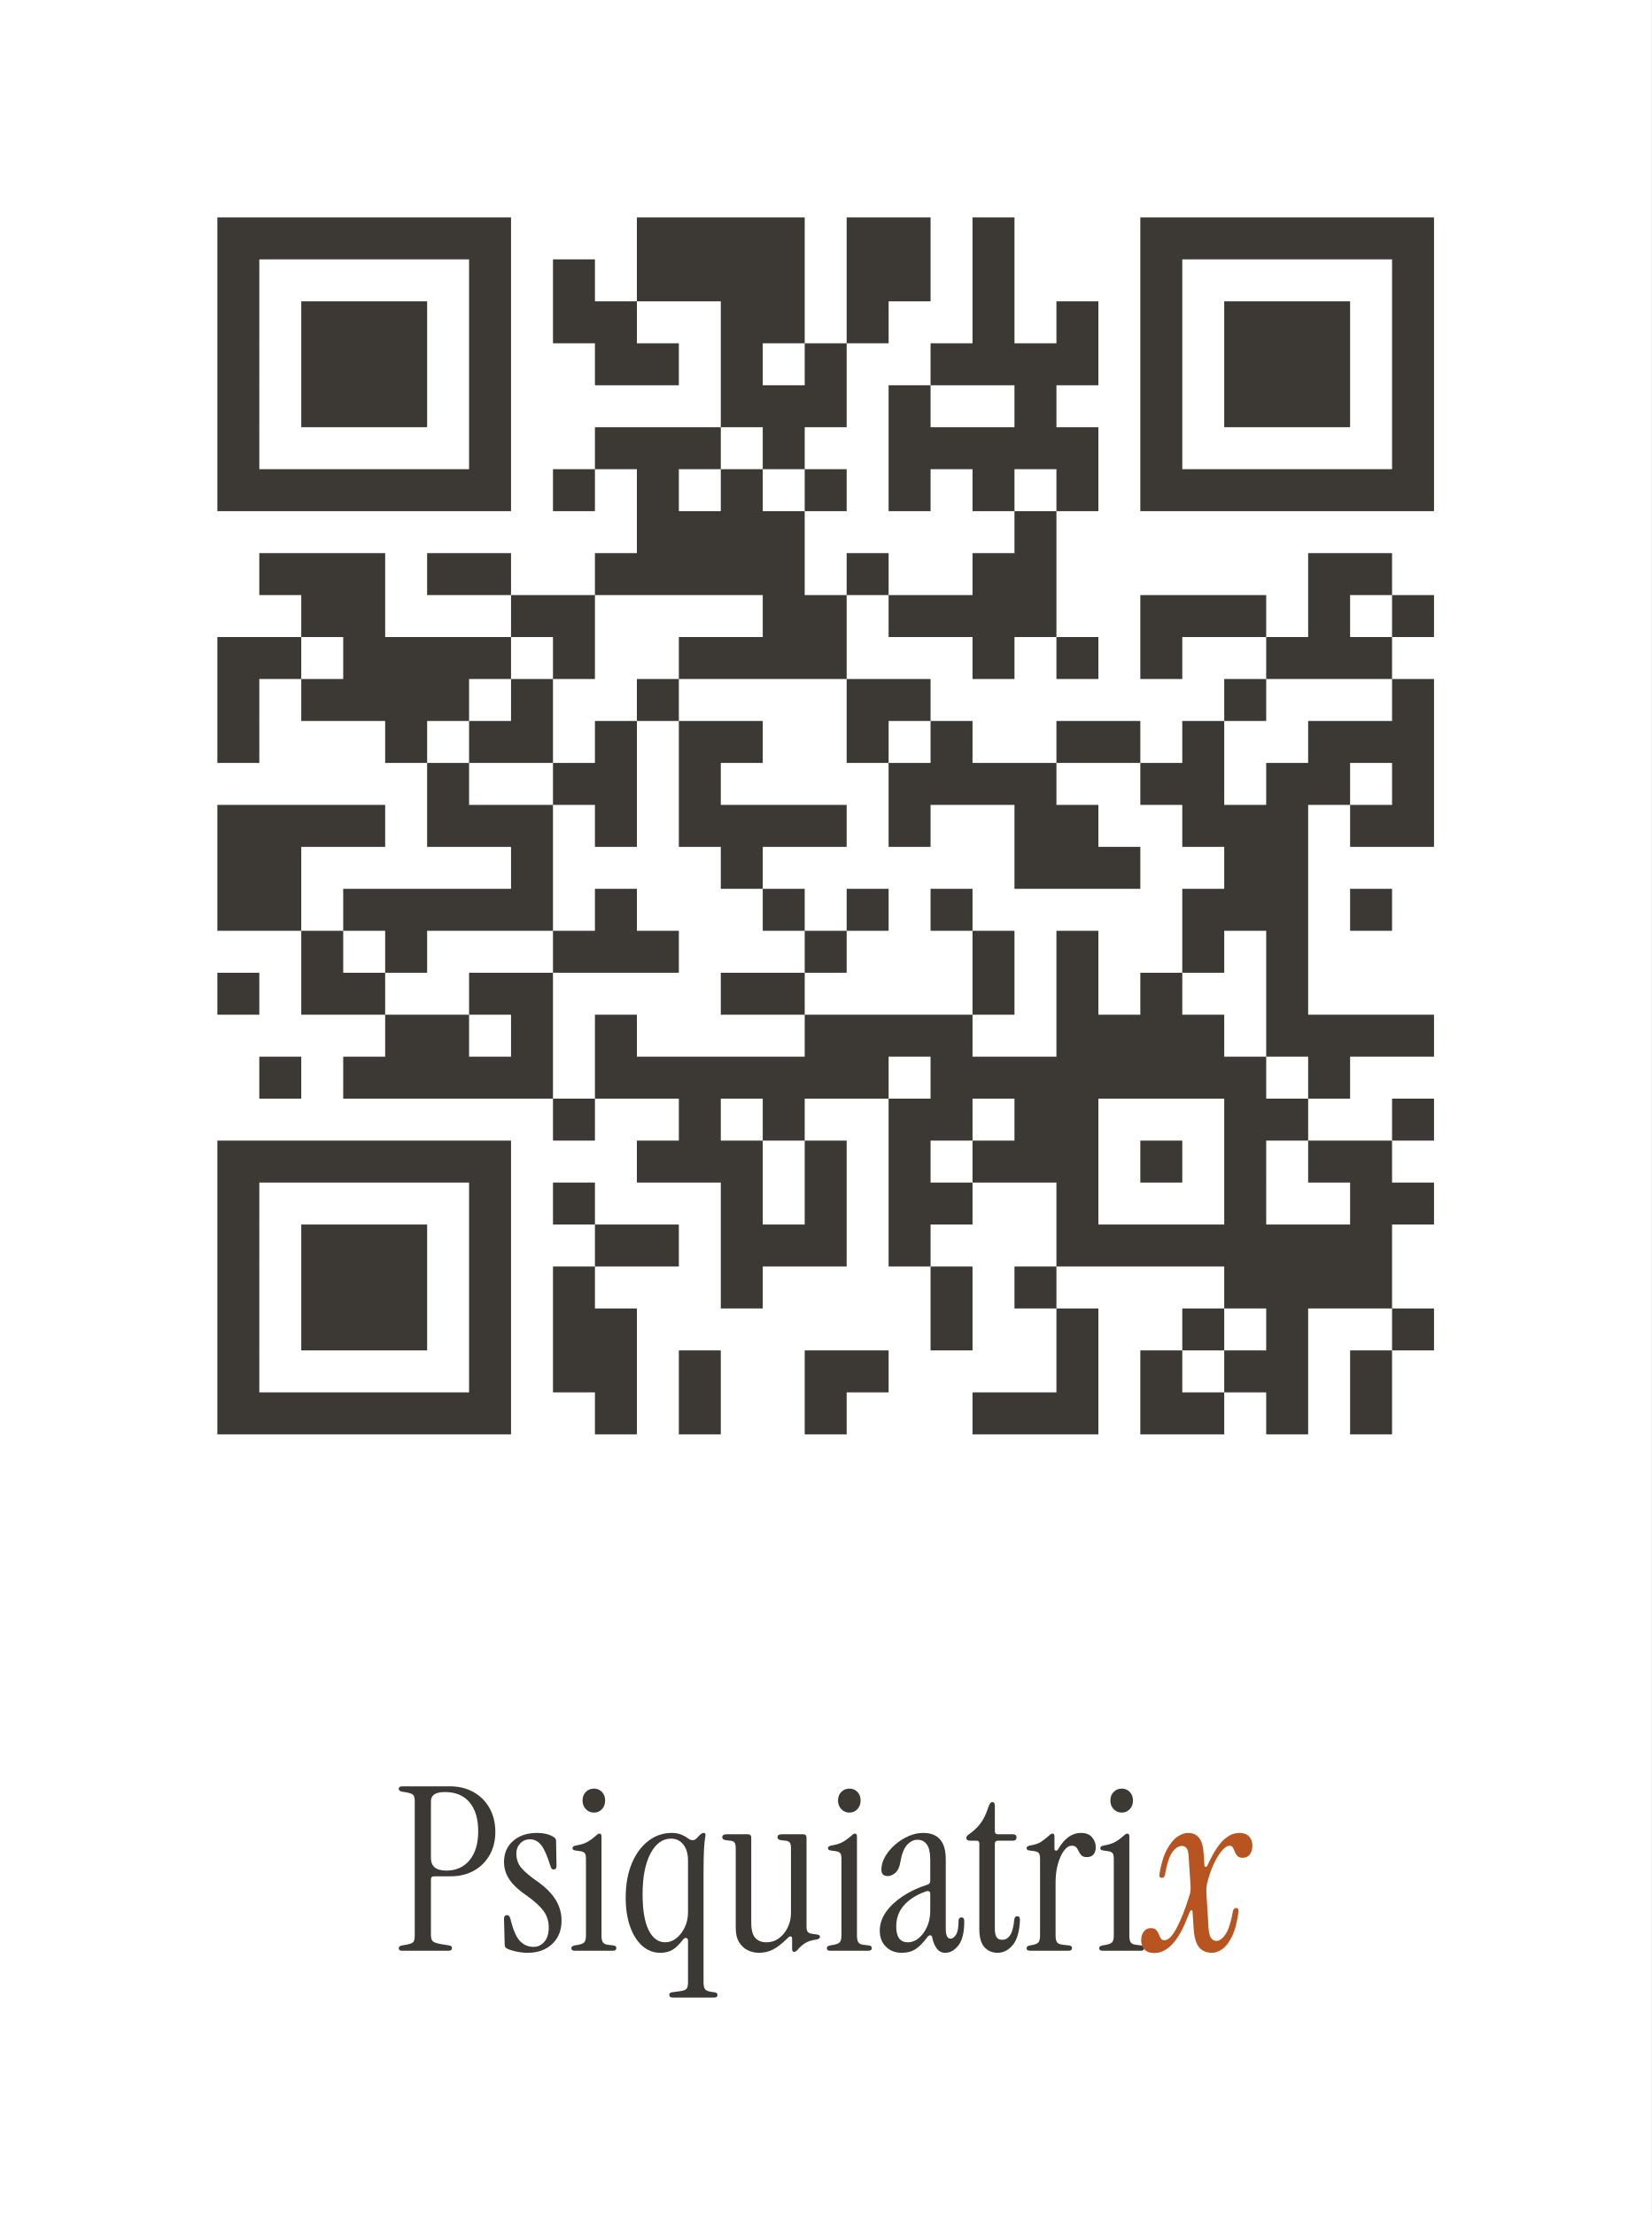
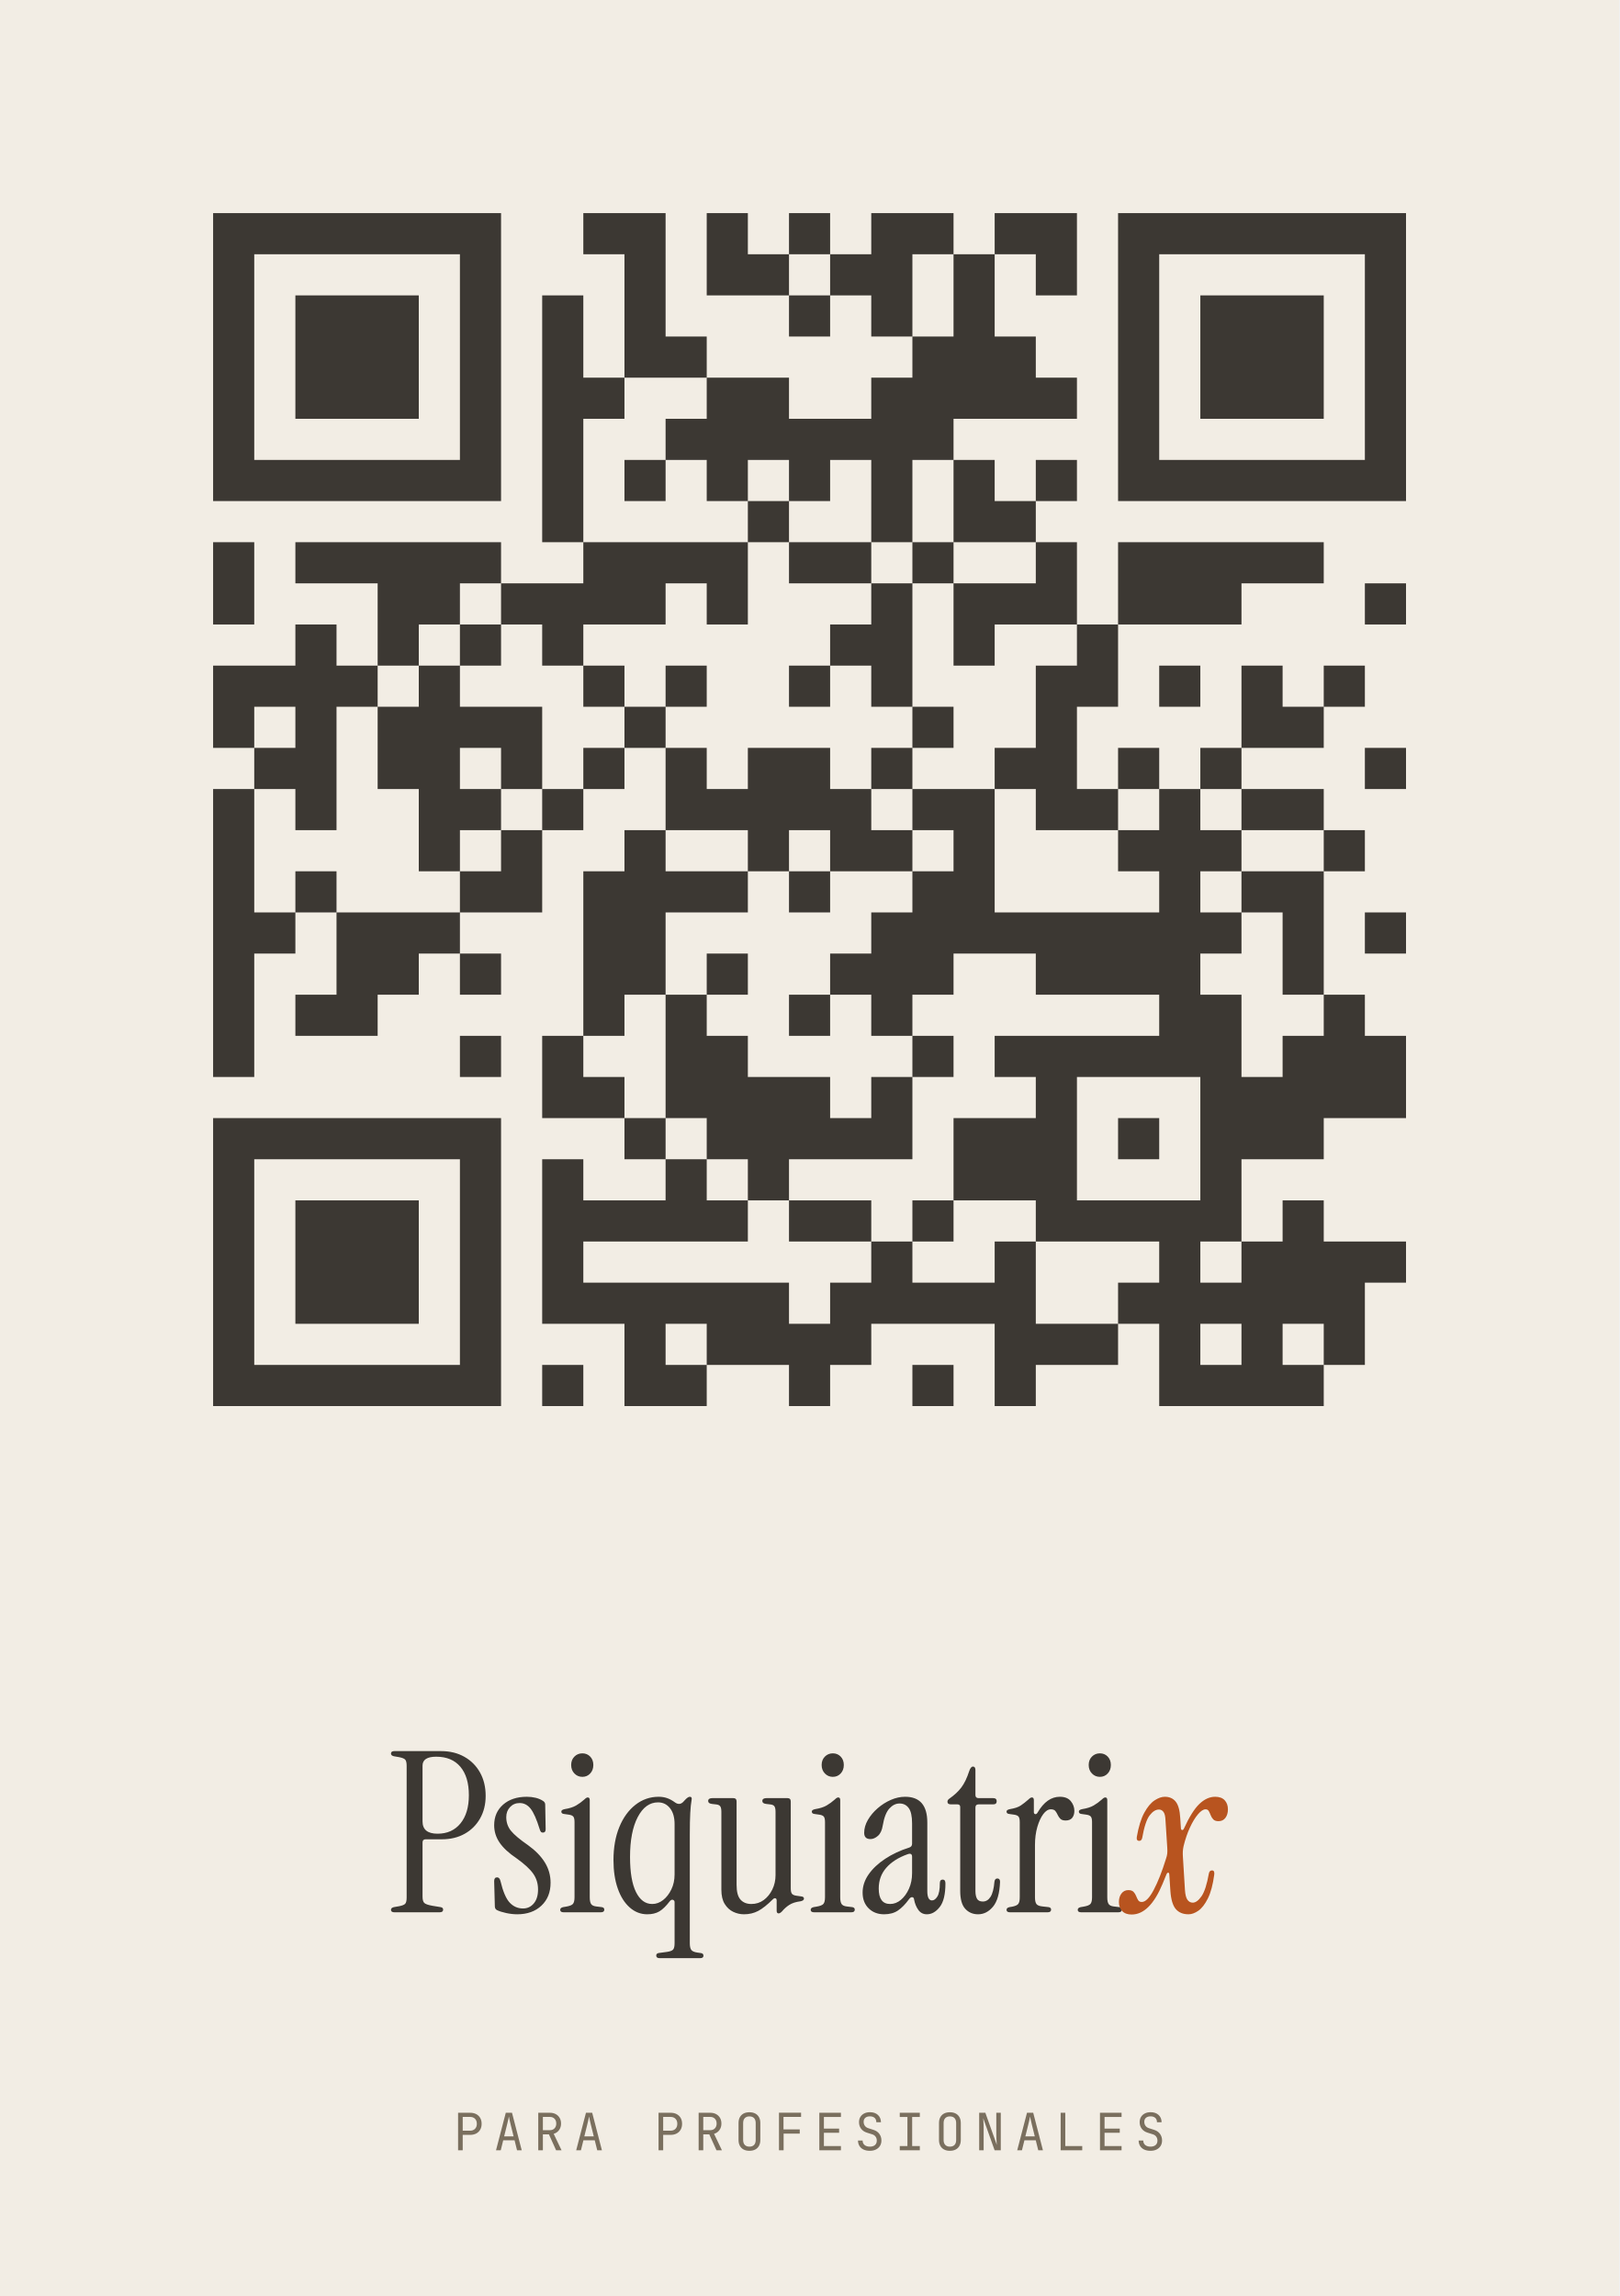
- <svg xmlns="http://www.w3.org/2000/svg" viewBox="0 0 1000 1341" width="1000" height="1341" role="img" aria-label="Código QR de https://www.psiquiatrix.ar/">
-   <rect width="1000" height="1341" fill="#FFFFFF" />
+ <svg xmlns="http://www.w3.org/2000/svg" viewBox="0 0 1000 1418" width="1000" height="1418" role="img" aria-label="Código QR de https://www.psiquiatrix.ar/psicologos">
+   <rect width="1000" height="1418" fill="#F2EDE4" />
  <g transform="translate(30 30) scale(25.40541)">
-     <path fill="#FFFFFF" d="M0 0h37v37H0z" />
-     <path stroke="#3C3833" d="M4 4.5h7m3 0h4m1 0h2m1 0h1m3 0h7M4 5.5h1m5 0h1m1 0h1m1 0h4m1 0h2m1 0h1m3 0h1m5 0h1M4 6.5h1m1 0h3m1 0h1m1 0h2m2 0h2m1 0h1m2 0h1m1 0h1m1 0h1m1 0h3m1 0h1M4 7.5h1m1 0h3m1 0h1m2 0h2m1 0h1m1 0h1m2 0h4m1 0h1m1 0h3m1 0h1M4 8.5h1m1 0h3m1 0h1m5 0h3m1 0h1m2 0h1m2 0h1m1 0h3m1 0h1M4 9.5h1m5 0h1m2 0h3m1 0h1m2 0h5m1 0h1m5 0h1M4 10.5h7m1 0h1m1 0h1m1 0h1m1 0h1m1 0h1m1 0h1m1 0h1m1 0h7M14 11.5h4m5 0h1M5 12.5h3m1 0h2m2 0h5m1 0h1m2 0h2m6 0h2M6 13.5h2m3 0h2m4 0h2m1 0h4m2 0h3m1 0h1m1 0h1M4 14.5h2m1 0h4m1 0h1m2 0h4m3 0h1m1 0h1m1 0h1m2 0h3M4 15.5h1m1 0h4m1 0h1m2 0h1m4 0h2m7 0h1m3 0h1M4 16.5h1m3 0h1m1 0h2m1 0h1m1 0h2m2 0h1m1 0h1m2 0h2m1 0h1m2 0h3M9 17.5h1m2 0h2m1 0h1m4 0h4m2 0h2m1 0h2m1 0h1M4 18.5h4m1 0h3m1 0h1m1 0h4m1 0h1m2 0h2m2 0h3m1 0h2M4 19.5h2m5 0h1m4 0h1m6 0h3m2 0h2M4 20.5h2m1 0h5m1 0h1m3 0h1m1 0h1m1 0h1m5 0h3m1 0h1M6 21.5h1m1 0h1m3 0h3m3 0h1m3 0h1m1 0h1m2 0h1m1 0h1M4 22.5h1m1 0h2m2 0h2m4 0h2m4 0h1m1 0h1m1 0h1m2 0h1M8 23.5h2m1 0h1m1 0h1m4 0h4m2 0h4m1 0h4M5 24.5h1m1 0h5m1 0h7m1 0h8m1 0h1M12 25.5h1m2 0h1m1 0h1m2 0h2m1 0h2m3 0h2m2 0h1M4 26.5h7m3 0h3m1 0h1m1 0h1m1 0h3m1 0h1m1 0h1m1 0h2M4 27.5h1m5 0h1m1 0h1m3 0h1m1 0h1m1 0h2m2 0h1m3 0h1m2 0h2M4 28.5h1m1 0h3m1 0h1m2 0h2m1 0h3m1 0h1m3 0h8M4 29.5h1m1 0h3m1 0h1m1 0h1m3 0h1m4 0h1m1 0h1m4 0h4M4 30.5h1m1 0h3m1 0h1m1 0h2m7 0h1m2 0h1m2 0h1m1 0h1m2 0h1M4 31.5h1m5 0h1m1 0h2m1 0h1m2 0h2m4 0h1m1 0h1m1 0h2m1 0h1M4 32.5h7m2 0h1m1 0h1m2 0h1m3 0h3m1 0h2m1 0h1m1 0h1" />
+     <path fill="#F2EDE4" d="M0 0h37v37H0z" />
+     <path stroke="#3C3833" d="M4 4.5h7m2 0h2m1 0h1m1 0h1m1 0h2m1 0h2m1 0h7M4 5.5h1m5 0h1m3 0h1m1 0h2m1 0h2m1 0h1m1 0h1m1 0h1m5 0h1M4 6.5h1m1 0h3m1 0h1m1 0h1m1 0h1m3 0h1m1 0h1m1 0h1m3 0h1m1 0h3m1 0h1M4 7.5h1m1 0h3m1 0h1m1 0h1m1 0h2m5 0h3m2 0h1m1 0h3m1 0h1M4 8.5h1m1 0h3m1 0h1m1 0h2m2 0h2m2 0h5m1 0h1m1 0h3m1 0h1M4 9.5h1m5 0h1m1 0h1m2 0h7m4 0h1m5 0h1M4 10.5h7m1 0h1m1 0h1m1 0h1m1 0h1m1 0h1m1 0h1m1 0h1m1 0h7M12 11.5h1m4 0h1m2 0h1m1 0h2M4 12.5h1m1 0h5m2 0h4m1 0h2m1 0h1m2 0h1m1 0h5M4 13.5h1m3 0h2m1 0h4m1 0h1m3 0h1m1 0h3m1 0h3m3 0h1M6 14.5h1m1 0h1m1 0h1m1 0h1m6 0h2m1 0h1m2 0h1M4 15.5h4m1 0h1m3 0h1m1 0h1m2 0h1m1 0h1m3 0h2m1 0h1m1 0h1m1 0h1M4 16.5h1m1 0h1m1 0h4m2 0h1m6 0h1m2 0h1m4 0h2M5 17.5h2m1 0h2m1 0h1m1 0h1m1 0h1m1 0h2m1 0h1m2 0h2m1 0h1m1 0h1m3 0h1M4 18.5h1m1 0h1m2 0h2m1 0h1m2 0h5m1 0h2m1 0h2m1 0h1m1 0h2M4 19.5h1m4 0h1m1 0h1m2 0h1m2 0h1m1 0h2m1 0h1m3 0h3m2 0h1M4 20.5h1m1 0h1m3 0h2m1 0h4m1 0h1m2 0h2m4 0h1m1 0h2M4 21.5h2m1 0h3m3 0h2m5 0h9m1 0h1m1 0h1M4 22.5h1m2 0h2m1 0h1m2 0h2m1 0h1m2 0h3m2 0h4m2 0h1M4 23.5h1m1 0h2m5 0h1m1 0h1m2 0h1m1 0h1m6 0h2m2 0h1M4 24.5h1m5 0h1m1 0h1m2 0h2m4 0h1m1 0h6m1 0h3M12 25.5h2m1 0h4m1 0h1m3 0h1m3 0h5M4 26.5h7m3 0h1m1 0h5m1 0h3m1 0h1m1 0h3M4 27.5h1m5 0h1m1 0h1m2 0h1m1 0h1m4 0h3m3 0h1M4 28.5h1m1 0h3m1 0h1m1 0h5m1 0h2m1 0h1m2 0h5m1 0h1M4 29.5h1m1 0h3m1 0h1m1 0h1m7 0h1m2 0h1m3 0h1m1 0h4M4 30.5h1m1 0h3m1 0h1m1 0h6m1 0h5m2 0h6M4 31.5h1m5 0h1m3 0h1m1 0h4m3 0h3m1 0h1m1 0h1m1 0h1M4 32.5h7m1 0h1m1 0h2m2 0h1m2 0h1m1 0h1m3 0h4" />
  </g>
  <g transform="translate(200 1040) scale(0.3456221)">
    <g transform="translate(112.40 408.00)">
      <path fill="#3C3833" d="M94.80 0L13.60 0Q7.60 0 7.60-4.40L7.60-4.40Q7.60-8 12.80-9.20L12.80-9.20L22-10.80Q30.40-12.40 33-15.20Q35.60-18 35.60-26.40L35.60-26.40L35.60-261.60Q35.60-270 33-272.80Q30.40-275.60 22-277.20L22-277.20L12.80-278.80Q7.60-280 7.60-283.60L7.60-283.60Q7.60-288 13.60-288L13.60-288L97.20-288Q120.80-288 138.80-277.80Q156.80-267.60 166.80-249.60Q176.80-231.60 176.80-208L176.80-208Q176.80-185.20 166.80-167.60Q156.80-150 139.20-140.20Q121.60-130.40 98.40-130.40L98.40-130.40L69.60-130.40Q64-130.40 64-124.80L64-124.80L64-28Q64-19.60 67.20-16.60Q70.40-13.60 81.60-11.60L81.60-11.60L96.40-9.20Q100.80-8.40 100.80-4.80L100.80-4.80Q100.80 0 94.80 0L94.80 0ZM64-262L64-162.40Q64-140.40 90.80-140.40L90.80-140.40Q116.80-140.40 131.80-158.80Q146.80-177.20 146.80-209.20L146.80-209.20Q146.80-242 131.60-260Q116.40-278 88.40-278L88.40-278Q64-278 64-262L64-262ZM233.20 3.60L233.20 3.60Q224 3.60 213.60 1.40Q203.20-0.80 196.80-4L196.80-4Q193.20-6 193.20-10.80L193.20-10.80L192-55.60Q192-62.40 197.20-62.40L197.20-62.40Q201.60-62.40 203.20-56L203.20-56Q210-27.60 219.80-17.20Q229.60-6.80 243.60-6.80L243.60-6.80Q255.20-6.80 262.80-15.80Q270.40-24.80 270.40-40.80L270.40-40.80Q270.40-56.80 261.60-69.20Q252.80-81.60 232-96.40L232-96.40Q211.20-110.40 201.60-124.60Q192-138.80 192-155.60L192-155.60Q192-178.40 208-192.40Q224-206.40 250.40-206.40L250.40-206.40Q258.40-206.40 266-204.60Q273.60-202.80 279.60-198.80L279.60-198.80Q283.20-196.40 283.20-192.40L283.20-192.40L284-148.40Q284-142.40 279.20-142.40L279.20-142.40Q276.40-142.40 275.20-144.20Q274-146 273.20-148.80L273.20-148.80Q265.20-174.80 257.20-185Q249.20-195.20 237.60-195.20L237.60-195.20Q227.20-195.20 220.40-188Q213.60-180.80 213.60-170L213.60-170Q213.60-156 222-145.60Q230.40-135.20 252.40-120L252.40-120Q272.40-105.60 282.60-89Q292.80-72.40 292.80-52.80L292.80-52.80Q292.80-27.20 276.40-11.80Q260 3.60 233.20 3.60ZM349.60-242L349.60-242Q341.20-242 335.40-248Q329.60-254 329.60-263.20L329.60-263.20Q329.60-272.40 335.40-278.20Q341.20-284 349.60-284L349.60-284Q358-284 363.60-278.20Q369.20-272.40 369.20-263.20L369.20-263.20Q369.20-254 363.60-248Q358-242 349.60-242ZM382.80 0L316 0Q310 0 310-4.40L310-4.40Q310-8 315.20-9.20L315.20-9.20L320-10Q330-11.60 332.80-15Q335.60-18.40 335.60-26.80L335.60-26.80L335.60-161.20Q335.60-168.40 333.40-171Q331.20-173.60 325.60-174.40L325.60-174.40L317.20-175.60Q312-176 312-180L312-180Q312-183.20 318.40-184.40L318.40-184.40Q330.80-186.40 338.40-190.80Q346-195.20 353.20-201.60L353.20-201.60Q356.80-205.20 359.20-205.20L359.20-205.20Q362.80-205.20 362.80-200.40L362.80-200.40L362.80-26.80Q362.80-18.40 365.20-14.80Q367.60-11.20 374.40-10.40L374.40-10.40L384.40-9.20Q388.80-8.40 388.80-4.80L388.80-4.80Q388.80 0 382.80 0L382.80 0ZM560 82L487.60 82Q481.60 82 481.60 77.20L481.60 77.20Q481.60 73.60 486 72.80L486 72.80L500.80 70.80Q509.20 69.60 511.80 66.60Q514.40 63.60 514.40 55.20L514.40 55.20L514.40-18Q514.40-21.20 511.60-22.20Q508.80-23.20 506-20L506-20Q496-6.80 487.20-1.60Q478.40 3.60 465.60 3.60L465.60 3.60Q448 3.60 434.20-8.60Q420.40-20.80 412.80-42.60Q405.20-64.40 405.20-93.20L405.20-93.20Q405.20-126.80 415.60-152.20Q426-177.60 444.40-192Q462.80-206.40 486-206.40L486-206.40Q494-206.40 501-204Q508-201.60 515.60-196L515.60-196Q524.40-190 531.60-199.20L531.60-199.20Q535.60-203.60 537.80-205Q540-206.40 541.60-206.40L541.60-206.40Q546-206.40 544.80-200.80L544.80-200.80Q543.20-192 542.40-177.40Q541.60-162.80 541.60-138.80L541.60-138.80L541.60 55.20Q541.60 63.60 544.20 67.20Q546.80 70.80 555.20 72L555.20 72L560.80 72.80Q566 73.20 566 77.60L566 77.60Q566 82 560 82L560 82ZM474.40-14.80L474.40-14.80Q484.80-14.80 493.80-21.80Q502.80-28.80 508.60-40.80Q514.40-52.80 514.40-67.60L514.40-67.60L514.40-157.60Q514.40-175.60 506.20-186Q498-196.40 484.80-196.40L484.80-196.40Q462.40-196.40 448.60-170.20Q434.80-144 434.80-98.80L434.80-98.80Q434.80-57.60 445.40-36.20Q456-14.80 474.40-14.80ZM638.40 3.60L638.40 3.60Q628.40 3.60 619.20-0.80Q610-5.20 604-14.80Q598-24.40 598-40.40L598-40.40L598-179.60Q598-186.80 595.80-189.60Q593.60-192.40 588-192.80L588-192.80L581.20-193.60Q574.40-194.40 574.40-198.80L574.40-198.80Q574.40-204 582-204L582-204L619.20-204Q625.20-204 625.20-198L625.20-198L625.20-48.80Q625.20-30.40 632.20-22.60Q639.20-14.80 651.60-14.80L651.60-14.80Q664-14.80 673.60-21.80Q683.20-28.80 689-40.60Q694.80-52.40 694.80-66.40L694.80-66.40L694.80-179.60Q694.80-186.80 692.60-189.60Q690.40-192.40 684.80-192.80L684.80-192.80L678-193.60Q671.20-194.40 671.20-198.80L671.20-198.80Q671.20-204 678.80-204L678.80-204L716-204Q722-204 722-198L722-198L722-42.80Q722-35.60 724.20-33Q726.40-30.40 732-29.60L732-29.60L740.40-28.40Q745.60-28 745.60-24.40L745.60-24.40Q745.60-20.80 739.20-19.60L739.20-19.60Q726.80-18 719.40-13.20Q712-8.40 706.40-1.60L706.40-1.60Q702.80 2 700.40 2L700.40 2Q696.80 2 696.80-2.80L696.80-2.80L696.80-21.20Q696.80-24.40 694.60-25Q692.40-25.60 690-23.20L690-23.20Q675.20-8.40 663.80-2.40Q652.40 3.60 638.40 3.60ZM797.20-242L797.20-242Q788.80-242 783-248Q777.20-254 777.20-263.20L777.20-263.20Q777.20-272.40 783-278.20Q788.80-284 797.20-284L797.20-284Q805.60-284 811.20-278.20Q816.80-272.40 816.80-263.20L816.80-263.20Q816.80-254 811.20-248Q805.60-242 797.20-242ZM830.40 0L763.60 0Q757.60 0 757.60-4.40L757.60-4.40Q757.60-8 762.80-9.20L762.80-9.20L767.60-10Q777.60-11.60 780.40-15Q783.20-18.40 783.20-26.80L783.20-26.80L783.20-161.20Q783.20-168.40 781-171Q778.80-173.60 773.20-174.40L773.20-174.40L764.80-175.60Q759.60-176 759.60-180L759.60-180Q759.60-183.20 766-184.40L766-184.40Q778.40-186.40 786-190.80Q793.60-195.20 800.80-201.60L800.80-201.60Q804.40-205.20 806.80-205.20L806.80-205.20Q810.40-205.20 810.40-200.40L810.40-200.40L810.40-26.80Q810.40-18.40 812.80-14.80Q815.20-11.20 822-10.40L822-10.40L832-9.20Q836.40-8.40 836.40-4.80L836.40-4.80Q836.40 0 830.40 0L830.40 0ZM888.80 3.60L888.80 3.60Q872.00 3.60 861.20-7Q850.40-17.60 850.40-35.20L850.40-35.20Q850.40-52.40 861.20-67.80Q872.00-83.20 890.80-95.60Q909.60-108 933.60-115.60L933.60-115.60Q938.80-117.20 938.80-122.40L938.80-122.40L938.80-158.80Q938.80-178 932.80-186.20Q926.80-194.40 916.40-194.40L916.40-194.40Q906.40-194.40 898.20-185.40Q890.00-176.40 886.40-155.20L886.40-155.20Q884.40-142.40 877.80-136.60Q871.20-130.80 864.40-130.80L864.40-130.80Q853.20-130.80 853.20-142L853.20-142Q853.20-153.60 859.80-165Q866.40-176.40 877.20-185.80Q888.00-195.20 900.80-200.80Q913.60-206.40 926.40-206.40L926.40-206.40Q966.00-206.40 966.00-160.40L966.00-160.40L966.00-38Q966.00-21.20 974.40-21.20L974.40-21.20Q979.60-21.20 984.00-28.20Q988.40-35.20 988.40-52L988.40-52Q988.40-58.40 993.60-58.40L993.60-58.40Q998.40-58.40 998.40-51.60L998.40-51.60Q998.40-22.40 988.20-9.40Q978.00 3.60 965.20 3.60L965.20 3.60Q955.60 3.60 950.00-4.20Q944.40-12 942.40-22.80L942.40-22.80Q942.00-26.80 939.00-27Q936.00-27.20 933.20-23.20L933.20-23.20Q923.60-10 913.60-3.20Q903.60 3.60 888.80 3.60ZM899.60-14.80L899.60-14.80Q910.00-14.80 918.80-22.20Q927.60-29.60 933.20-42Q938.80-54.40 938.80-70L938.80-70L938.80-99.20Q938.80-106.80 930.40-103.60L930.40-103.60Q906.00-94.80 892.60-79.40Q879.20-64 879.20-42.40L879.20-42.40Q879.20-14.80 899.60-14.80ZM1056.80 3.60L1056.80 3.60Q1042.80 3.60 1033.80-6.20Q1024.80-16 1024.80-38.40L1024.80-38.40L1024.80-188Q1024.80-192.80 1020.00-192.80L1020.00-192.80L1008.40-192.80Q1002.00-192.80 1002.00-197.60L1002.00-197.60Q1002.00-200.80 1005.60-203.20L1005.60-203.20Q1018.80-212.40 1026.80-223Q1034.80-233.60 1040.80-252L1040.80-252Q1043.60-260.40 1047.60-260.40L1047.60-260.40Q1052-260.40 1052-254L1052-254L1052-209.60Q1052-204 1057.60-204L1057.60-204L1083.60-204Q1090-204 1090-198.40L1090-198.40Q1090-192.80 1083.60-192.80L1083.60-192.80L1057.60-192.80Q1052-192.80 1052-187.20L1052-187.20L1052-38Q1052-29.20 1054.80-24.20Q1057.60-19.20 1065.20-19.20L1065.20-19.20Q1073.60-19.20 1079-27.60Q1084.40-36 1086-54.80L1086-54.80Q1086.80-60.40 1091.20-60.40L1091.20-60.40Q1096-60.40 1096-54.40L1096-54.40Q1094.80-23.60 1083.40-10Q1072 3.60 1056.80 3.60ZM1163.20-178.40L1163.20-178.40Q1179.60-206.40 1202.80-206.40L1202.80-206.40Q1216.00-206.40 1222.40-198.60Q1228.80-190.80 1228.80-181.20L1228.80-181.20Q1228.80-173.60 1225.00-168.80Q1221.20-164 1213.20-164L1213.20-164Q1206.80-164 1203.80-167Q1200.80-170 1199.00-174Q1197.20-178 1194.80-181Q1192.40-184 1186.80-184L1186.80-184Q1179.60-184 1173.20-175.40Q1166.80-166.80 1162.60-152.40Q1158.40-138 1158.40-119.60L1158.40-119.60L1158.40-26.80Q1158.40-18.40 1161.00-14.80Q1163.60-11.20 1172.00-10.40L1172.00-10.40L1182.80-9.20Q1187.20-8.40 1187.20-4.80L1187.20-4.80Q1187.20 0 1181.20 0L1181.20 0L1113.60 0Q1107.60 0 1107.60-4.40L1107.60-4.40Q1107.60-8 1112.80-9.20L1112.80-9.20L1117.60-10Q1126.00-11.60 1128.60-15Q1131.20-18.40 1131.20-26.80L1131.20-26.80L1131.20-161.20Q1131.20-168.40 1129.00-171Q1126.80-173.60 1121.20-174.40L1121.20-174.40L1112.80-175.60Q1107.60-176 1107.60-180L1107.60-180Q1107.60-183.20 1114.00-184.40L1114.00-184.40Q1126.40-186.40 1133.00-190.80Q1139.60-195.20 1146.80-201.60L1146.80-201.60Q1150.40-205.20 1152.80-205.20L1152.80-205.20Q1156.40-205.20 1156.40-200.40L1156.40-200.40L1156.40-178.80Q1156.40-176 1158.80-175.40Q1161.20-174.80 1163.20-178.40ZM1274.40-242L1274.40-242Q1266.00-242 1260.20-248Q1254.40-254 1254.40-263.20L1254.40-263.20Q1254.40-272.40 1260.20-278.20Q1266.00-284 1274.40-284L1274.40-284Q1282.80-284 1288.40-278.20Q1294.00-272.40 1294.00-263.20L1294.00-263.20Q1294.00-254 1288.40-248Q1282.80-242 1274.40-242ZM1307.60 0L1240.80 0Q1234.80 0 1234.80-4.40L1234.80-4.40Q1234.80-8 1240.00-9.20L1240.00-9.20L1244.80-10Q1254.80-11.60 1257.60-15Q1260.40-18.40 1260.40-26.80L1260.40-26.80L1260.40-161.20Q1260.40-168.40 1258.20-171Q1256.00-173.60 1250.40-174.40L1250.40-174.40L1242.00-175.60Q1236.80-176 1236.80-180L1236.80-180Q1236.80-183.20 1243.20-184.40L1243.20-184.40Q1255.60-186.40 1263.20-190.80Q1270.80-195.20 1278.00-201.60L1278.00-201.60Q1281.60-205.20 1284.00-205.20L1284.00-205.20Q1287.60-205.20 1287.60-200.40L1287.60-200.40L1287.60-26.80Q1287.60-18.40 1290.00-14.80Q1292.40-11.20 1299.20-10.40L1299.20-10.40L1309.20-9.20Q1313.60-8.40 1313.60-4.80L1313.60-4.80Q1313.60 0 1307.60 0L1307.60 0Z" />
      <path fill="#B8541F" d="M1331.20 4L1331.20 4Q1320.00 4 1314.20-2.20Q1308.40-8.40 1308.40-18.40L1308.40-18.40Q1308.40-27.60 1313.00-33.60Q1317.60-39.60 1325.20-39.60L1325.20-39.60Q1331.60-39.60 1334.60-36.40Q1337.60-33.20 1339.20-29Q1340.80-24.80 1342.80-21.60Q1344.80-18.40 1349.20-18.40L1349.20-18.40Q1359.20-18.40 1370.60-40Q1382.00-61.60 1392.40-95.20L1392.40-95.20Q1394.40-100.80 1394.80-105.20Q1395.20-109.60 1394.80-115.20L1394.80-115.20L1391.60-164.80Q1391.20-175.20 1388.00-179.40Q1384.80-183.60 1380.00-183.60L1380.00-183.60Q1371.20-183.60 1363.20-173Q1355.20-162.40 1350.00-132.80L1350.00-132.80Q1348.80-127.60 1344.80-127.60L1344.80-127.60Q1339.20-127.60 1340.40-134.80L1340.40-134.80Q1345.20-162.40 1353.80-178Q1362.40-193.60 1372.20-200Q1382.00-206.40 1390.40-206.40L1390.40-206.40Q1402.80-206.40 1409.80-197.80Q1416.80-189.20 1418.00-168.40L1418.00-168.40L1419.20-149.60Q1419.60-147.20 1421.40-147Q1423.20-146.80 1424.40-149.20L1424.40-149.20Q1438.80-180.80 1452.20-193.60Q1465.60-206.40 1480.40-206.40L1480.40-206.40Q1491.60-206.40 1497.40-200.20Q1503.20-194 1503.20-184L1503.20-184Q1503.20-174.80 1498.80-168.80Q1494.40-162.80 1486.40-162.80L1486.40-162.80Q1480.00-162.80 1477.00-166Q1474.00-169.20 1472.40-173.40Q1470.80-177.60 1469.00-180.80Q1467.20-184 1463.20-184L1463.20-184Q1457.20-184 1449.60-175Q1442.00-166 1435.20-151.20Q1428.40-136.40 1424.00-118.40L1424.00-118.40Q1422.80-112.80 1422.60-108.40Q1422.40-104 1422.80-98.40L1422.80-98.40L1426.40-40Q1427.20-27.60 1430.80-22.40Q1434.40-17.20 1440.40-17.20L1440.40-17.20Q1448.00-17.20 1456.00-28.60Q1464.00-40 1469.20-69.60L1469.20-69.60Q1470.40-74.80 1474.80-74.80L1474.80-74.80Q1479.60-74.80 1478.80-67.60L1478.80-67.60Q1475.20-40.40 1467.40-24.80Q1459.60-9.20 1450.40-2.80Q1441.20 3.60 1432.80 3.60L1432.80 3.60Q1418.00 3.60 1410.00-5.80Q1402.00-15.20 1400.40-38L1400.40-38L1398.40-68Q1398.00-70.80 1396.40-70.80Q1394.80-70.80 1393.60-68.40L1393.60-68.40L1386.40-50.80Q1363.60 4 1331.20 4Z" />
    </g>
  </g>
+   <path transform="translate(280 1328.004)" fill="#7A6F5E" d="M5.78 0L2.92 0L2.92-23.17L10.38-23.17Q12.54-23.17 14.13-22.33Q15.71-21.49 16.59-19.97Q17.46-18.44 17.46-16.35Q17.46-14.29 16.59-12.75Q15.71-11.21 14.13-10.37Q12.54-9.52 10.38-9.52L5.78-9.52L5.78 0M5.78-20.60L5.78-12.10L10.38-12.10Q12.25-12.10 13.38-13.25Q14.51-14.41 14.51-16.35Q14.51-18.32 13.38-19.46Q12.25-20.60 10.38-20.60 M29.27 0L26.35 0L32.38-23.17L36.22-23.17L42.22 0L39.33 0L37.81-6.16L30.79-6.16L29.27 0M33.14-15.75L31.37-8.57L37.21-8.57L35.43-15.71Q34.92-17.75 34.63-19.11Q34.35-20.48 34.29-20.89Q34.22-20.48 33.94-19.11Q33.65-17.75 33.14-15.75 M55.30 0L52.44 0L52.44-23.17L59.62-23.17Q61.68-23.17 63.24-22.33Q64.79-21.49 65.65-20Q66.51-18.51 66.51-16.51Q66.51-14.16 65.29-12.48Q64.06-10.79 61.97-10.16L66.83 0L63.46 0L59.02-9.84L55.30-9.84L55.30 0M55.30-20.60L55.30-12.41L59.62-12.41Q61.40-12.41 62.48-13.54Q63.56-14.67 63.56-16.51Q63.56-18.38 62.48-19.49Q61.40-20.60 59.62-20.60 M78.79 0L75.87 0L81.90-23.17L85.75-23.17L91.75 0L88.86 0L87.33-6.16L80.32-6.16L78.79 0M82.67-15.75L80.89-8.57L86.73-8.57L84.95-15.71Q84.44-17.75 84.16-19.11Q83.87-20.48 83.81-20.89Q83.75-20.48 83.46-19.11Q83.17-17.75 82.67-15.75  M129.59 0L126.73 0L126.73-23.17L134.19-23.17Q136.35-23.17 137.94-22.33Q139.52-21.49 140.40-19.97Q141.27-18.44 141.27-16.35Q141.27-14.29 140.40-12.75Q139.52-11.21 137.94-10.37Q136.35-9.52 134.19-9.52L129.59-9.52L129.59 0M129.59-20.60L129.59-12.10L134.19-12.10Q136.06-12.10 137.19-13.25Q138.32-14.41 138.32-16.35Q138.32-18.32 137.19-19.46Q136.06-20.60 134.19-20.60 M154.35 0L151.49 0L151.49-23.17L158.67-23.17Q160.73-23.17 162.29-22.33Q163.84-21.49 164.70-20Q165.56-18.51 165.56-16.51Q165.56-14.16 164.33-12.48Q163.11-10.79 161.02-10.16L165.87 0L162.51 0L158.06-9.84L154.35-9.84L154.35 0M154.35-20.60L154.35-12.41L158.67-12.41Q160.44-12.41 161.52-13.54Q162.60-14.67 162.60-16.51Q162.60-18.38 161.52-19.49Q160.44-20.60 158.67-20.60 M182.86 0.32Q180.76 0.32 179.25-0.48Q177.75-1.27 176.94-2.78Q176.13-4.29 176.13-6.35L176.13-16.83Q176.13-18.92 176.94-20.41Q177.75-21.90 179.25-22.70Q180.76-23.49 182.86-23.49Q184.95-23.49 186.46-22.70Q187.97-21.90 188.78-20.41Q189.59-18.92 189.59-16.86L189.59-6.35Q189.59-4.29 188.78-2.78Q187.97-1.27 186.46-0.48Q184.95 0.32 182.86 0.32M182.86-2.25Q184.73-2.25 185.73-3.32Q186.73-4.38 186.73-6.35L186.73-16.83Q186.73-18.79 185.73-19.86Q184.73-20.92 182.86-20.92Q181.02-20.92 180-19.86Q178.98-18.79 178.98-16.83L178.98-6.35Q178.98-4.38 180-3.32Q181.02-2.25 182.86-2.25 M203.97 0L201.11 0L201.11-23.21L214.76-23.21L214.76-20.60L203.90-20.60L203.90-12.89L213.94-12.89L213.94-10.29L203.97-10.29 M239.37 0L226.03 0L226.03-23.17L239.37-23.17L239.37-20.57L228.86-20.57L228.86-13.40L238.25-13.40L238.25-10.83L228.86-10.83L228.86-2.60L239.37-2.60 M257.27 0.32Q254.98 0.32 253.35-0.44Q251.71-1.21 250.83-2.63Q249.94-4.06 249.90-6.03L252.76-6.03Q252.76-4.29 253.95-3.27Q255.14-2.25 257.27-2.25Q259.27-2.25 260.40-3.24Q261.52-4.22 261.52-5.97Q261.52-7.37 260.78-8.41Q260.03-9.46 258.63-9.87L255.49-10.86Q253.11-11.59 251.83-13.30Q250.54-15.02 250.54-17.33Q250.54-19.21 251.38-20.59Q252.22-21.97 253.75-22.75Q255.27-23.52 257.33-23.52Q260.38-23.52 262.22-21.83Q264.06-20.13 264.10-17.30L261.24-17.30Q261.24-19.02 260.21-19.98Q259.17-20.95 257.30-20.95Q255.46-20.95 254.43-20.06Q253.40-19.17 253.40-17.59Q253.40-16.16 254.16-15.11Q254.92-14.06 256.35-13.62L259.52-12.60Q261.84-11.87 263.11-10.13Q264.38-8.38 264.38-6.03Q264.38-4.13 263.49-2.70Q262.60-1.27 261-0.48Q259.40 0.32 257.27 0.32 M288.10 0L275.71 0L275.71-2.60L280.44-2.60L280.44-20.57L275.71-20.57L275.71-23.17L288.10-23.17L288.10-20.57L283.37-20.57L283.37-2.60L288.10-2.60 M306.67 0.32Q304.57 0.32 303.06-0.48Q301.56-1.27 300.75-2.78Q299.94-4.29 299.94-6.35L299.94-16.83Q299.94-18.92 300.75-20.41Q301.56-21.90 303.06-22.70Q304.57-23.49 306.67-23.49Q308.76-23.49 310.27-22.70Q311.78-21.90 312.59-20.41Q313.40-18.92 313.40-16.86L313.40-6.35Q313.40-4.29 312.59-2.78Q311.78-1.27 310.27-0.48Q308.76 0.32 306.67 0.32M306.67-2.25Q308.54-2.25 309.54-3.32Q310.54-4.38 310.54-6.35L310.54-16.83Q310.54-18.79 309.54-19.86Q308.54-20.92 306.67-20.92Q304.83-20.92 303.81-19.86Q302.79-18.79 302.79-16.83L302.79-6.35Q302.79-4.38 303.81-3.32Q304.83-2.25 306.67-2.25 M327.52 0L324.76 0L324.76-23.17L328.57-23.17L335.65-3.33Q335.59-4.13 335.51-5.29Q335.43-6.44 335.38-7.73Q335.33-9.02 335.33-10.16L335.33-23.17L338.10-23.17L338.10 0L334.29 0L327.24-19.84Q327.30-19.08 327.37-17.92Q327.43-16.76 327.48-15.48Q327.52-14.19 327.52-13.02 M351.17 0L348.25 0L354.29-23.17L358.13-23.17L364.13 0L361.24 0L359.71-6.16L352.70-6.16L351.17 0M355.05-15.75L353.27-8.57L359.11-8.57L357.33-15.71Q356.83-17.75 356.54-19.11Q356.25-20.48 356.19-20.89Q356.13-20.48 355.84-19.11Q355.56-17.75 355.05-15.75 M388.41 0L375.08 0L375.08-23.17L377.94-23.17L377.94-2.60L388.41-2.60 M412.70 0L399.37 0L399.37-23.17L412.70-23.17L412.70-20.57L402.19-20.57L402.19-13.40L411.59-13.40L411.59-10.83L402.19-10.83L402.19-2.60L412.70-2.60 M430.60 0.32Q428.32 0.32 426.68-0.44Q425.05-1.21 424.16-2.63Q423.27-4.06 423.24-6.03L426.10-6.03Q426.10-4.29 427.29-3.27Q428.48-2.25 430.60-2.25Q432.60-2.25 433.73-3.24Q434.86-4.22 434.86-5.97Q434.86-7.37 434.11-8.41Q433.37-9.46 431.97-9.87L428.83-10.86Q426.44-11.59 425.16-13.30Q423.87-15.02 423.87-17.33Q423.87-19.21 424.71-20.59Q425.56-21.97 427.08-22.75Q428.60-23.52 430.67-23.52Q433.71-23.52 435.56-21.83Q437.40-20.13 437.43-17.30L434.57-17.30Q434.57-19.02 433.54-19.98Q432.51-20.95 430.63-20.95Q428.79-20.95 427.76-20.06Q426.73-19.17 426.73-17.59Q426.73-16.16 427.49-15.11Q428.25-14.06 429.68-13.62L432.86-12.60Q435.17-11.87 436.44-10.13Q437.71-8.38 437.71-6.03Q437.71-4.13 436.83-2.70Q435.94-1.27 434.33-0.48Q432.73 0.32 430.60 0.32" />
</svg>
